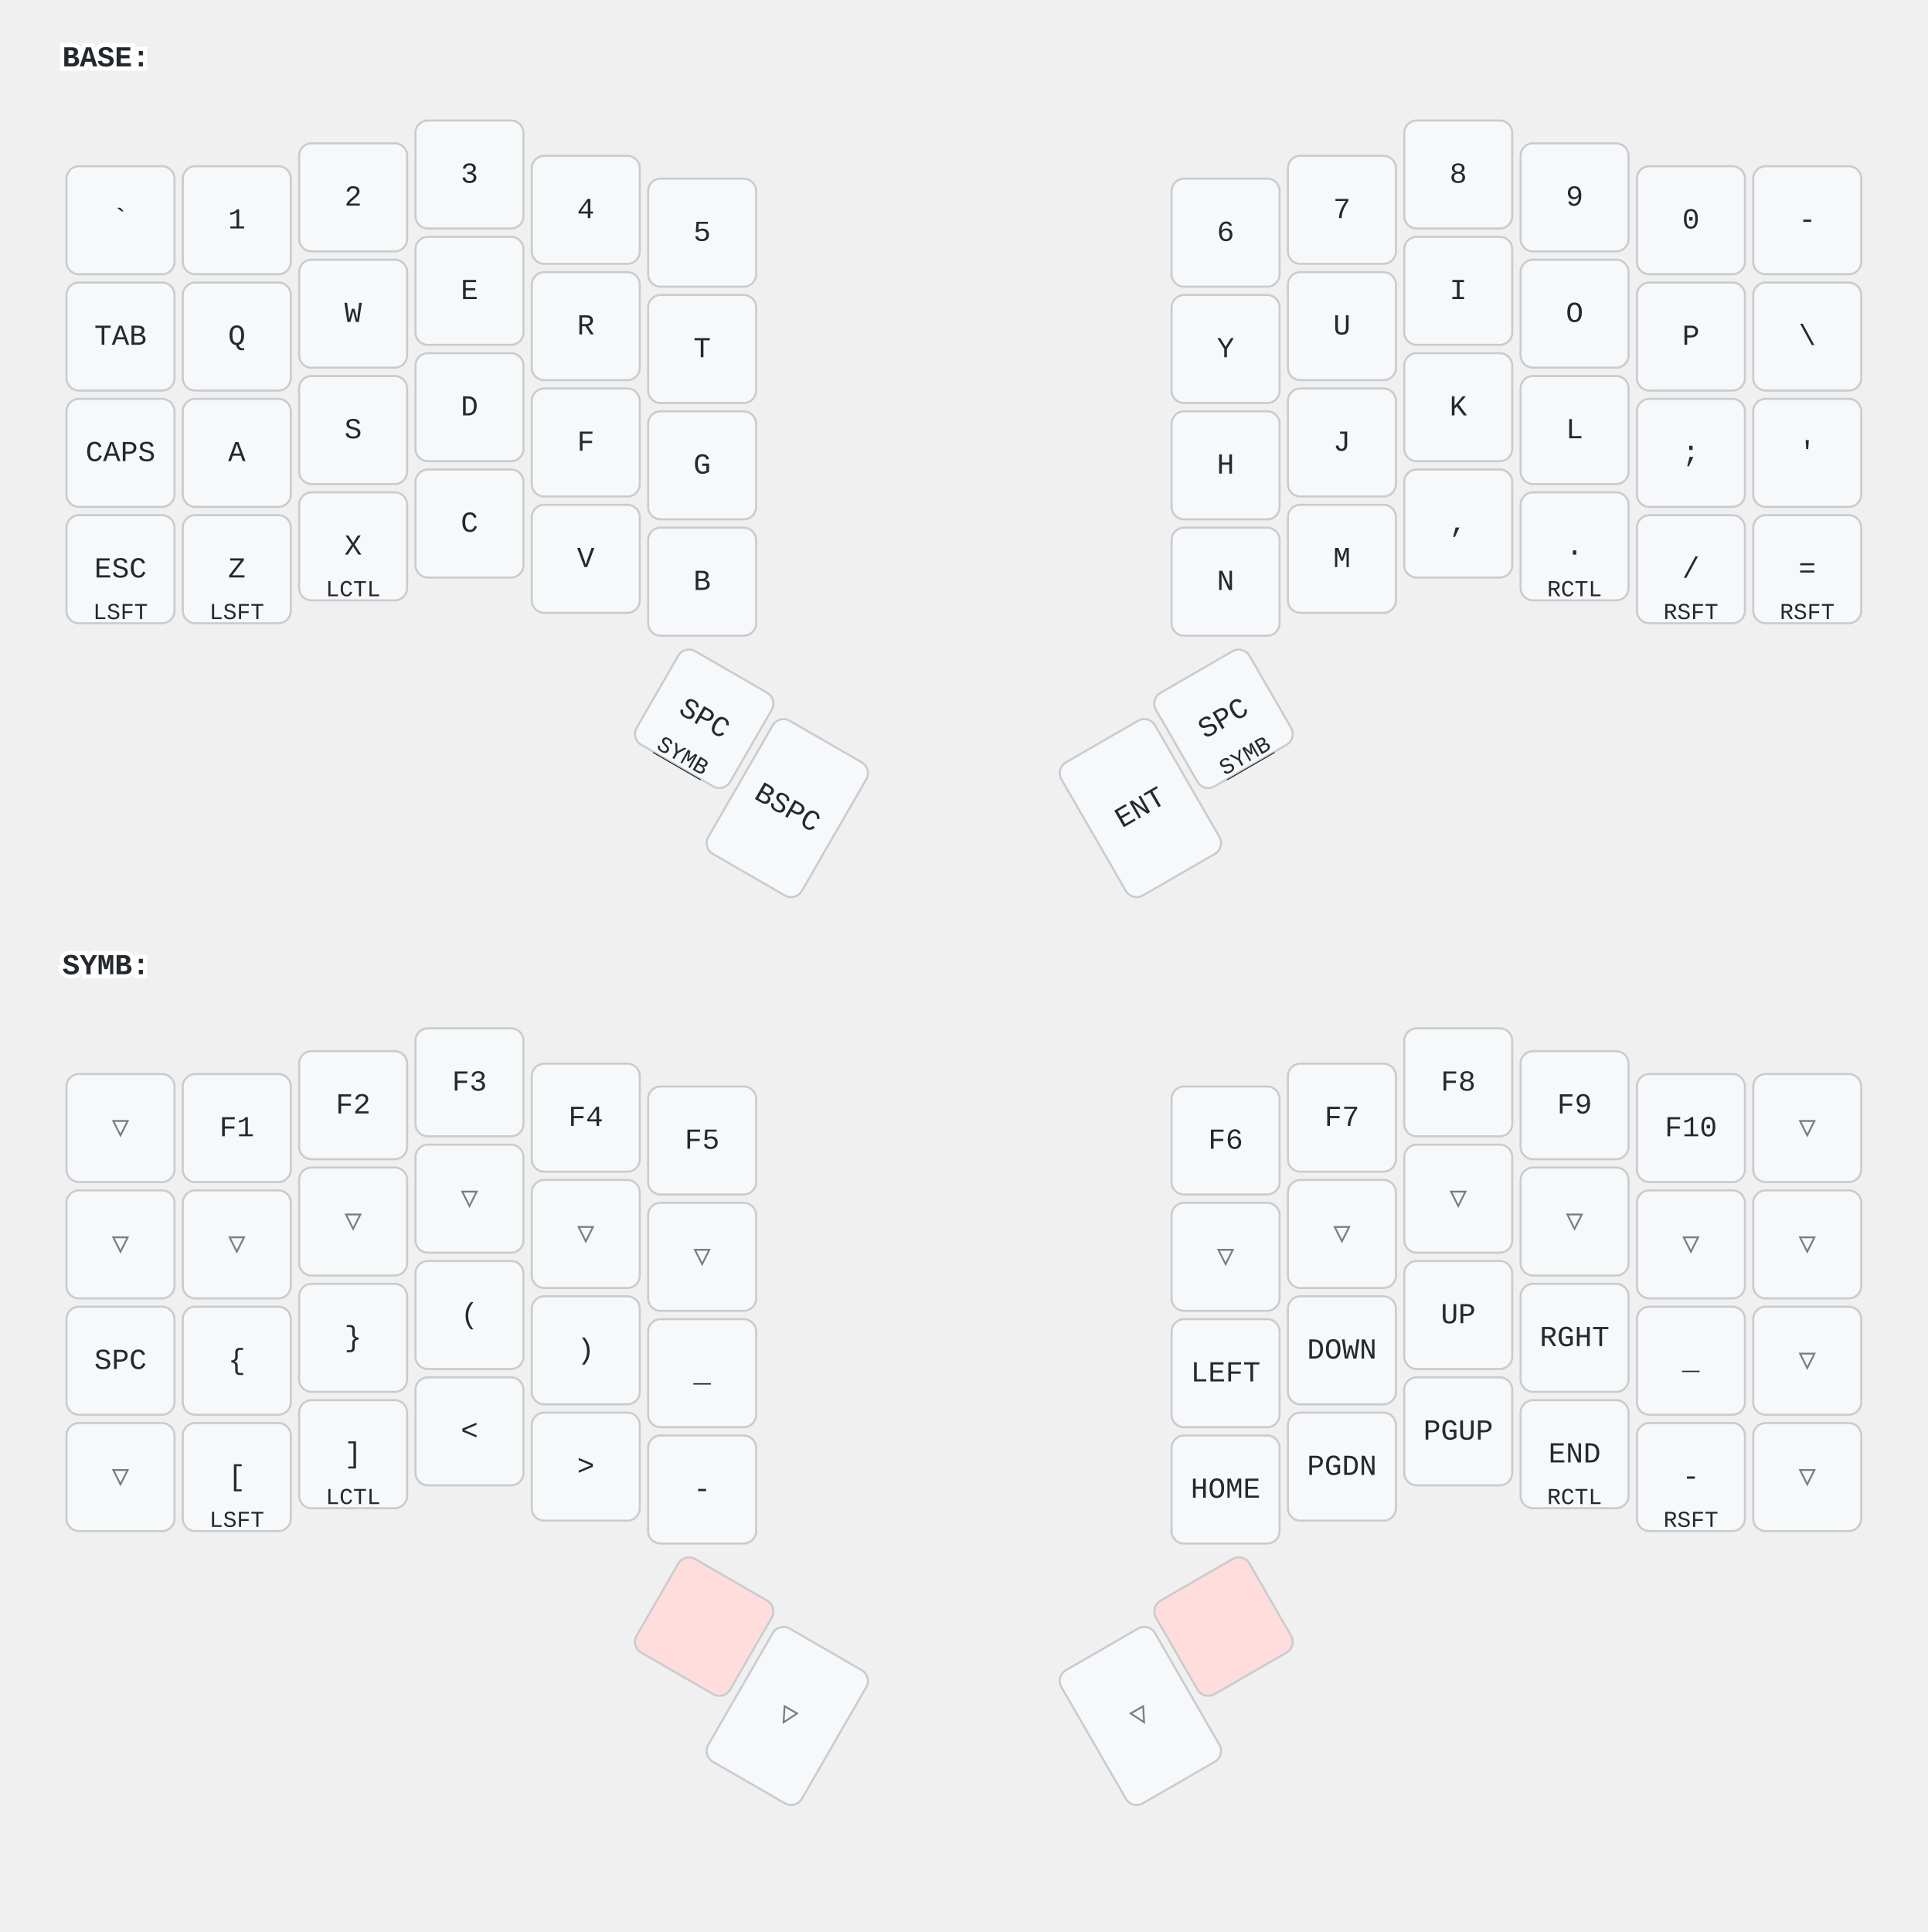
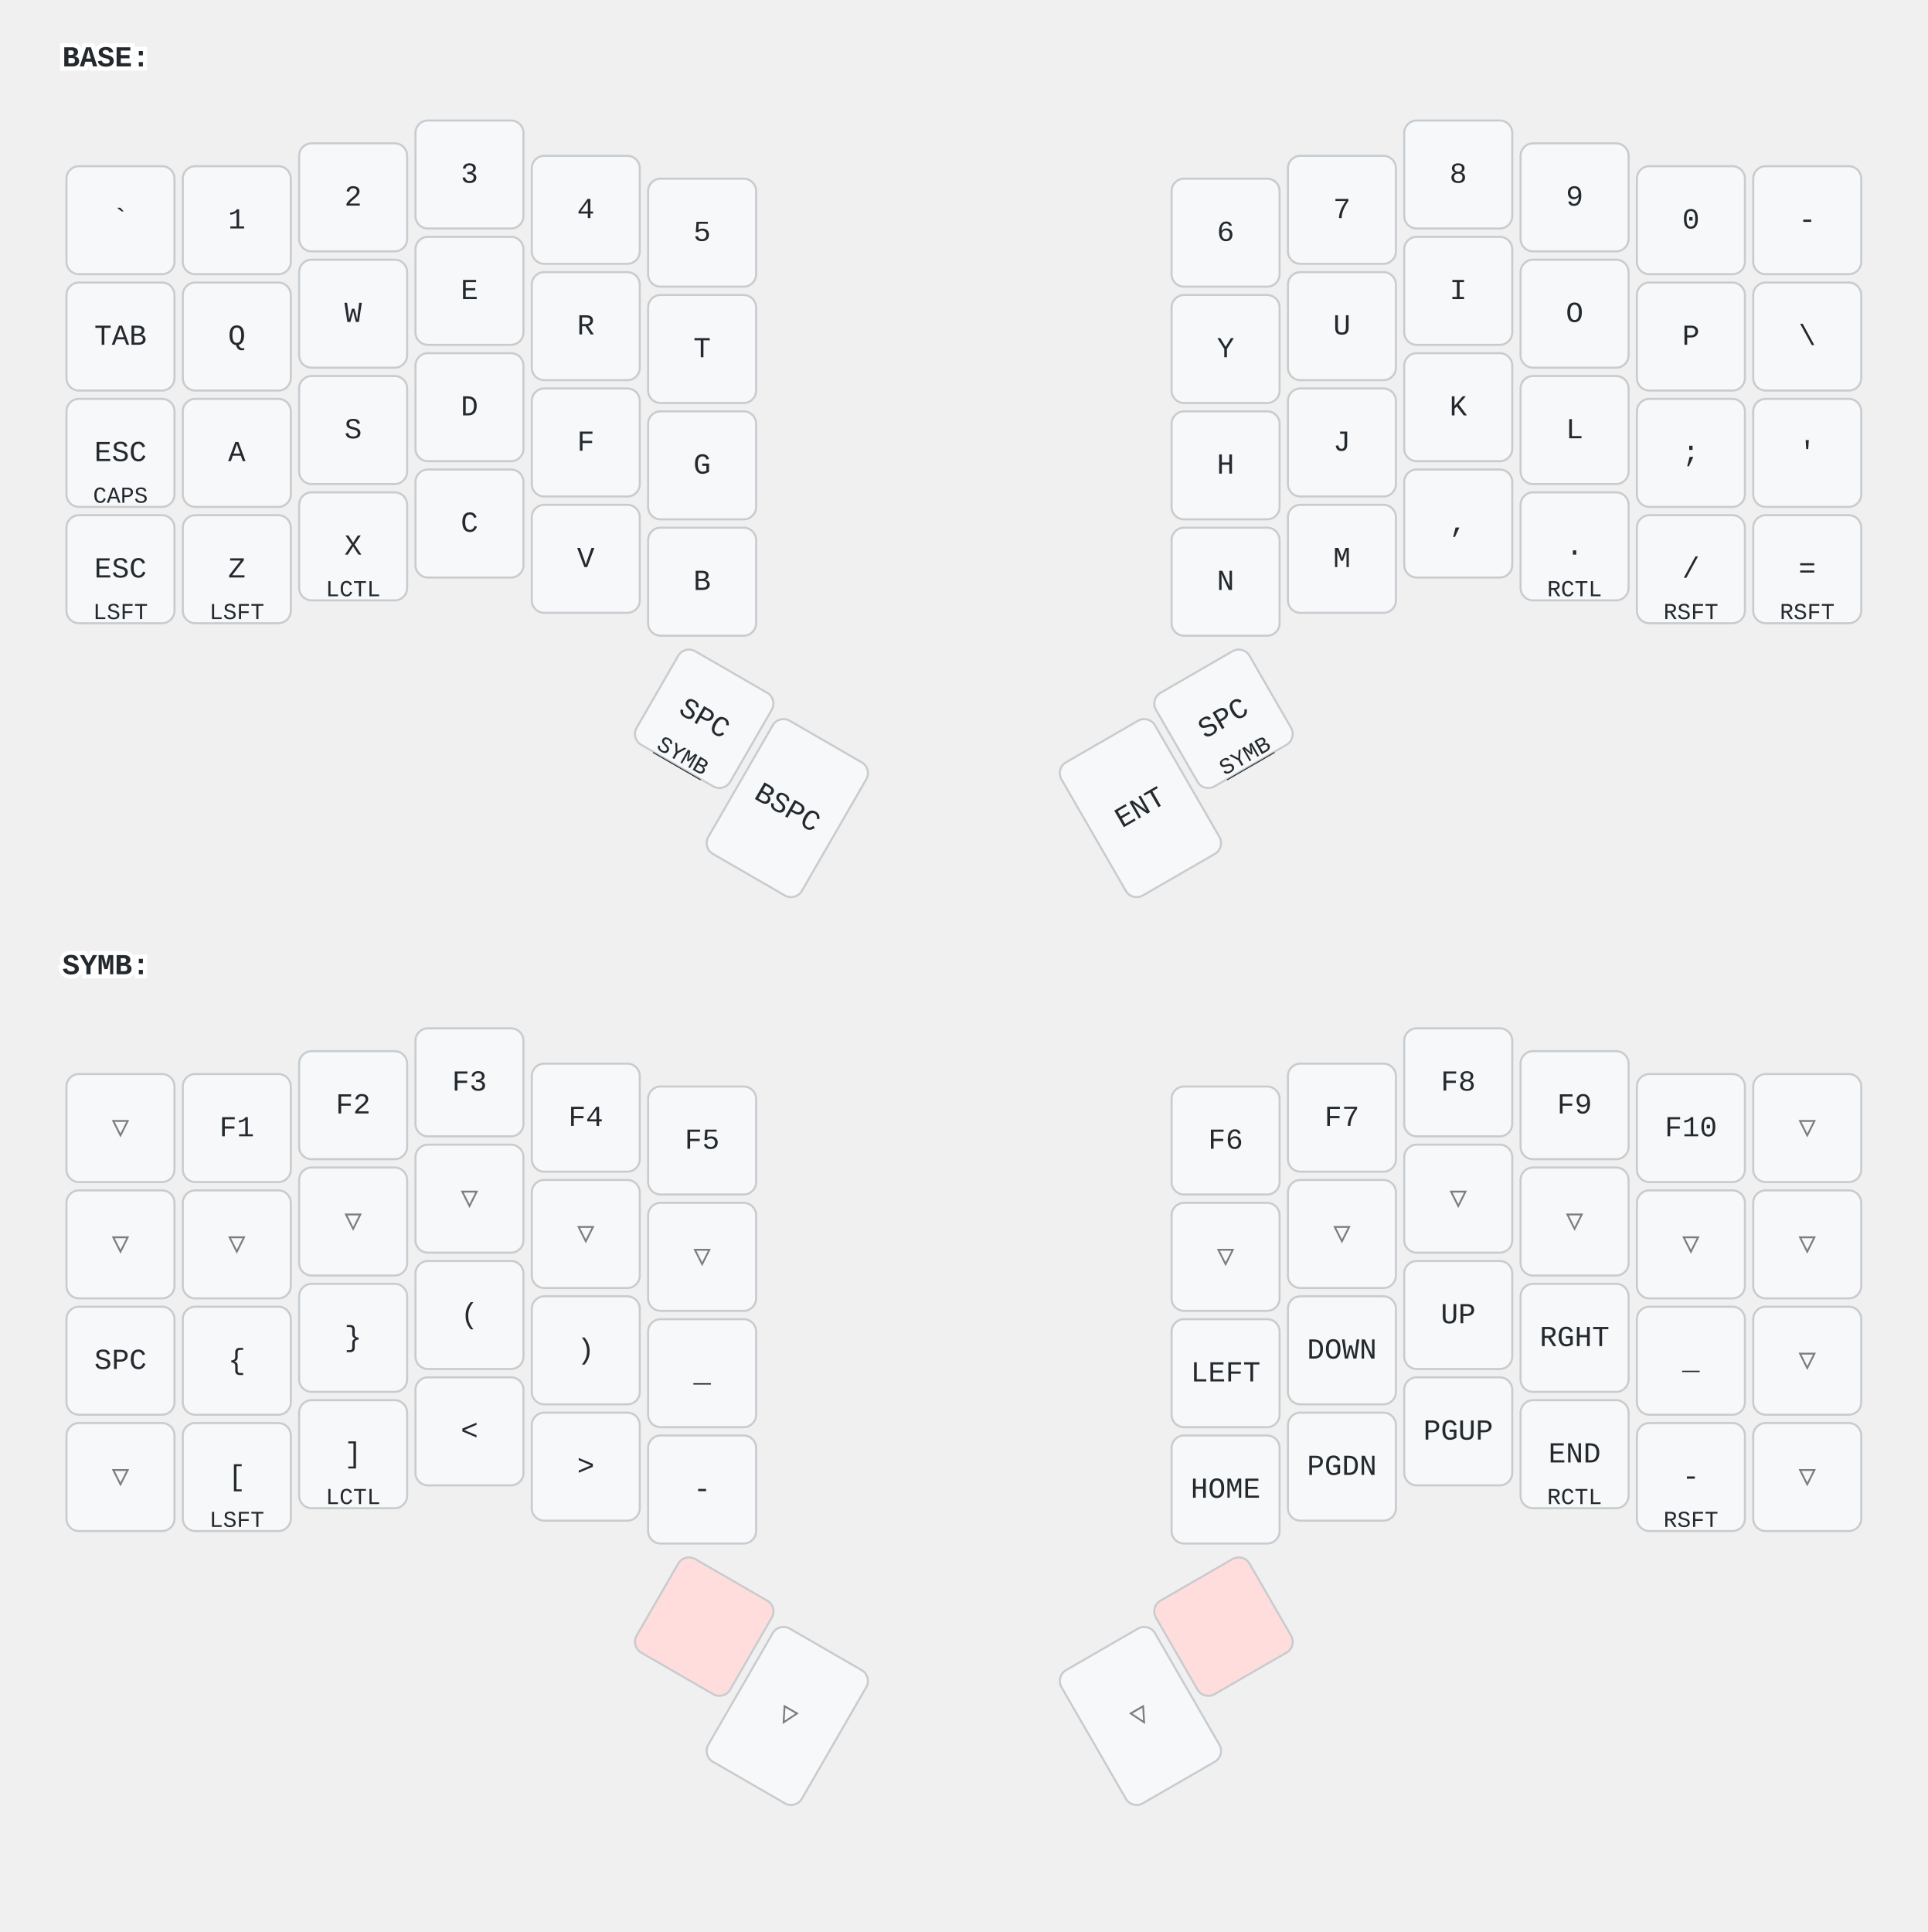
<svg xmlns="http://www.w3.org/2000/svg" width="928" height="930" viewBox="0 0 928 930" class="keymap">
  <style>/* inherit to force styles through use tags */
svg path {
    fill: inherit;
}

/* font and background color specifications */
svg.keymap {
    font-family: SFMono-Regular,Consolas,Liberation Mono,Menlo,monospace;
    font-size: 14px;
    font-kerning: normal;
    text-rendering: optimizeLegibility;
    fill: #24292e;
}

/* default key styling */
rect.key {
    fill: #f6f8fa;
}

rect.key, rect.combo {
    stroke: #c9cccf;
    stroke-width: 1;
}

/* default key side styling, only used is draw_key_sides is set */
rect.side {
    filter: brightness(90%);
}

/* color accent for combo boxes */
rect.combo, rect.combo-separate {
    fill: #cdf;
}

/* color accent for held keys */
rect.held, rect.combo.held {
    fill: #fdd;
}

/* color accent for ghost (optional) keys */
rect.ghost, rect.combo.ghost {
    stroke-dasharray: 4, 4;
    stroke-width: 2;
}

text {
    text-anchor: middle;
    dominant-baseline: middle;
}

/* styling for layer labels */
text.label {
    font-weight: bold;
    text-anchor: start;
    stroke: white;
    stroke-width: 4;
    paint-order: stroke;
}

/* styling for optional footer */
text.footer {
    text-anchor: end;
    dominant-baseline: auto;
    stroke: white;
    stroke-width: 4;
    paint-order: stroke;
}

/* styling for combo tap, and key non-tap label text */
text.combo, text.hold, text.shifted, text.left, text.right, text.tl, text.tr, text.bl, text.br {
    font-size: 11px;
}

text.hold, text.bl, text.br {
    text-anchor: middle;
    dominant-baseline: auto;
}

text.shifted, text.tl, text.tr {
    text-anchor: middle;
    dominant-baseline: hanging;
}

text.left, text.tl, text.bl {
    text-anchor: start;
}

text.right, text.tr, text.br {
    text-anchor: end;
}

text.layer-activator {
    text-decoration: underline;
}

/* styling for hold/shifted label text in combo box */
text.combo.hold, text.combo.shifted, text.combo.left, text.combo.right {
    font-size: 8px;
}

/* lighter symbol for transparent keys */
text.trans {
    fill: #7b7e81;
}

/* styling for combo dendrons */
path.combo {
    stroke-width: 1;
    stroke: gray;
    fill: none;
}

/* Start Tabler Icons Cleanup */
/* cannot use height/width with glyphs */
.icon-tabler &gt; path {
    fill: inherit;
    stroke: inherit;
    stroke-width: 2;
}
/* hide tabler's default box */
.icon-tabler &gt; path[stroke="none"][fill="none"] {
    visibility: hidden;
}
/* End Tabler Icons Cleanup */

@media (prefers-color-scheme: dark) {
svg.keymap { fill: #d1d6db; }
rect.key { fill: #3f4750; }
rect.key, rect.combo { stroke: #60666c; }
rect.combo, rect.combo-separate { fill: #1f3d7a; }
rect.held, rect.combo.held { fill: #854747; }
text.label, text.footer { stroke: black; }
text.trans { fill: #7e8184; }
path.combo { stroke: #7f7f7f; }

}</style>
  <g transform="translate(30, 0)" class="layer-BASE">
    <text x="0" y="28" class="label" id="BASE">BASE:</text>
    <g transform="translate(0, 56)">
      <g transform="translate(28, 50)" class="key keypos-0">
        <rect rx="6" ry="6" x="-26" y="-26" width="52" height="52" class="key" />
        <text x="0" y="0" class="key tap">`</text>
      </g>
      <g transform="translate(84, 50)" class="key keypos-1">
        <rect rx="6" ry="6" x="-26" y="-26" width="52" height="52" class="key" />
        <text x="0" y="0" class="key tap">1</text>
      </g>
      <g transform="translate(140, 39)" class="key keypos-2">
        <rect rx="6" ry="6" x="-26" y="-26" width="52" height="52" class="key" />
        <text x="0" y="0" class="key tap">2</text>
      </g>
      <g transform="translate(196, 28)" class="key keypos-3">
        <rect rx="6" ry="6" x="-26" y="-26" width="52" height="52" class="key" />
        <text x="0" y="0" class="key tap">3</text>
      </g>
      <g transform="translate(252, 45)" class="key keypos-4">
        <rect rx="6" ry="6" x="-26" y="-26" width="52" height="52" class="key" />
        <text x="0" y="0" class="key tap">4</text>
      </g>
      <g transform="translate(308, 56)" class="key keypos-5">
        <rect rx="6" ry="6" x="-26" y="-26" width="52" height="52" class="key" />
        <text x="0" y="0" class="key tap">5</text>
      </g>
      <g transform="translate(560, 56)" class="key keypos-6">
        <rect rx="6" ry="6" x="-26" y="-26" width="52" height="52" class="key" />
        <text x="0" y="0" class="key tap">6</text>
      </g>
      <g transform="translate(616, 45)" class="key keypos-7">
        <rect rx="6" ry="6" x="-26" y="-26" width="52" height="52" class="key" />
        <text x="0" y="0" class="key tap">7</text>
      </g>
      <g transform="translate(672, 28)" class="key keypos-8">
        <rect rx="6" ry="6" x="-26" y="-26" width="52" height="52" class="key" />
        <text x="0" y="0" class="key tap">8</text>
      </g>
      <g transform="translate(728, 39)" class="key keypos-9">
        <rect rx="6" ry="6" x="-26" y="-26" width="52" height="52" class="key" />
        <text x="0" y="0" class="key tap">9</text>
      </g>
      <g transform="translate(784, 50)" class="key keypos-10">
        <rect rx="6" ry="6" x="-26" y="-26" width="52" height="52" class="key" />
        <text x="0" y="0" class="key tap">0</text>
      </g>
      <g transform="translate(840, 50)" class="key keypos-11">
        <rect rx="6" ry="6" x="-26" y="-26" width="52" height="52" class="key" />
        <text x="0" y="0" class="key tap">-</text>
      </g>
      <g transform="translate(28, 106)" class="key keypos-12">
        <rect rx="6" ry="6" x="-26" y="-26" width="52" height="52" class="key" />
        <text x="0" y="0" class="key tap">TAB</text>
      </g>
      <g transform="translate(84, 106)" class="key keypos-13">
        <rect rx="6" ry="6" x="-26" y="-26" width="52" height="52" class="key" />
        <text x="0" y="0" class="key tap">Q</text>
      </g>
      <g transform="translate(140, 95)" class="key keypos-14">
        <rect rx="6" ry="6" x="-26" y="-26" width="52" height="52" class="key" />
        <text x="0" y="0" class="key tap">W</text>
      </g>
      <g transform="translate(196, 84)" class="key keypos-15">
        <rect rx="6" ry="6" x="-26" y="-26" width="52" height="52" class="key" />
        <text x="0" y="0" class="key tap">E</text>
      </g>
      <g transform="translate(252, 101)" class="key keypos-16">
        <rect rx="6" ry="6" x="-26" y="-26" width="52" height="52" class="key" />
        <text x="0" y="0" class="key tap">R</text>
      </g>
      <g transform="translate(308, 112)" class="key keypos-17">
        <rect rx="6" ry="6" x="-26" y="-26" width="52" height="52" class="key" />
        <text x="0" y="0" class="key tap">T</text>
      </g>
      <g transform="translate(560, 112)" class="key keypos-18">
        <rect rx="6" ry="6" x="-26" y="-26" width="52" height="52" class="key" />
        <text x="0" y="0" class="key tap">Y</text>
      </g>
      <g transform="translate(616, 101)" class="key keypos-19">
        <rect rx="6" ry="6" x="-26" y="-26" width="52" height="52" class="key" />
        <text x="0" y="0" class="key tap">U</text>
      </g>
      <g transform="translate(672, 84)" class="key keypos-20">
        <rect rx="6" ry="6" x="-26" y="-26" width="52" height="52" class="key" />
        <text x="0" y="0" class="key tap">I</text>
      </g>
      <g transform="translate(728, 95)" class="key keypos-21">
        <rect rx="6" ry="6" x="-26" y="-26" width="52" height="52" class="key" />
        <text x="0" y="0" class="key tap">O</text>
      </g>
      <g transform="translate(784, 106)" class="key keypos-22">
        <rect rx="6" ry="6" x="-26" y="-26" width="52" height="52" class="key" />
        <text x="0" y="0" class="key tap">P</text>
      </g>
      <g transform="translate(840, 106)" class="key keypos-23">
        <rect rx="6" ry="6" x="-26" y="-26" width="52" height="52" class="key" />
        <text x="0" y="0" class="key tap">\</text>
      </g>
      <g transform="translate(28, 162)" class="key keypos-24">
        <rect rx="6" ry="6" x="-26" y="-26" width="52" height="52" class="key" />
-         <text x="0" y="0" class="key tap">CAPS</text>
+         <text x="0" y="0" class="key tap">ESC</text>
+         <text x="0" y="24" class="key hold">CAPS</text>
      </g>
      <g transform="translate(84, 162)" class="key keypos-25">
        <rect rx="6" ry="6" x="-26" y="-26" width="52" height="52" class="key" />
        <text x="0" y="0" class="key tap">A</text>
      </g>
      <g transform="translate(140, 151)" class="key keypos-26">
        <rect rx="6" ry="6" x="-26" y="-26" width="52" height="52" class="key" />
        <text x="0" y="0" class="key tap">S</text>
      </g>
      <g transform="translate(196, 140)" class="key keypos-27">
        <rect rx="6" ry="6" x="-26" y="-26" width="52" height="52" class="key" />
        <text x="0" y="0" class="key tap">D</text>
      </g>
      <g transform="translate(252, 157)" class="key keypos-28">
        <rect rx="6" ry="6" x="-26" y="-26" width="52" height="52" class="key" />
        <text x="0" y="0" class="key tap">F</text>
      </g>
      <g transform="translate(308, 168)" class="key keypos-29">
        <rect rx="6" ry="6" x="-26" y="-26" width="52" height="52" class="key" />
        <text x="0" y="0" class="key tap">G</text>
      </g>
      <g transform="translate(560, 168)" class="key keypos-30">
        <rect rx="6" ry="6" x="-26" y="-26" width="52" height="52" class="key" />
        <text x="0" y="0" class="key tap">H</text>
      </g>
      <g transform="translate(616, 157)" class="key keypos-31">
        <rect rx="6" ry="6" x="-26" y="-26" width="52" height="52" class="key" />
        <text x="0" y="0" class="key tap">J</text>
      </g>
      <g transform="translate(672, 140)" class="key keypos-32">
        <rect rx="6" ry="6" x="-26" y="-26" width="52" height="52" class="key" />
        <text x="0" y="0" class="key tap">K</text>
      </g>
      <g transform="translate(728, 151)" class="key keypos-33">
        <rect rx="6" ry="6" x="-26" y="-26" width="52" height="52" class="key" />
        <text x="0" y="0" class="key tap">L</text>
      </g>
      <g transform="translate(784, 162)" class="key keypos-34">
        <rect rx="6" ry="6" x="-26" y="-26" width="52" height="52" class="key" />
        <text x="0" y="0" class="key tap">;</text>
      </g>
      <g transform="translate(840, 162)" class="key keypos-35">
        <rect rx="6" ry="6" x="-26" y="-26" width="52" height="52" class="key" />
        <text x="0" y="0" class="key tap">'</text>
      </g>
      <g transform="translate(28, 218)" class="key keypos-36">
        <rect rx="6" ry="6" x="-26" y="-26" width="52" height="52" class="key" />
        <text x="0" y="0" class="key tap">ESC</text>
        <text x="0" y="24" class="key hold">LSFT</text>
      </g>
      <g transform="translate(84, 218)" class="key keypos-37">
        <rect rx="6" ry="6" x="-26" y="-26" width="52" height="52" class="key" />
        <text x="0" y="0" class="key tap">Z</text>
        <text x="0" y="24" class="key hold">LSFT</text>
      </g>
      <g transform="translate(140, 207)" class="key keypos-38">
        <rect rx="6" ry="6" x="-26" y="-26" width="52" height="52" class="key" />
        <text x="0" y="0" class="key tap">X</text>
        <text x="0" y="24" class="key hold">LCTL</text>
      </g>
      <g transform="translate(196, 196)" class="key keypos-39">
        <rect rx="6" ry="6" x="-26" y="-26" width="52" height="52" class="key" />
        <text x="0" y="0" class="key tap">C</text>
      </g>
      <g transform="translate(252, 213)" class="key keypos-40">
        <rect rx="6" ry="6" x="-26" y="-26" width="52" height="52" class="key" />
        <text x="0" y="0" class="key tap">V</text>
      </g>
      <g transform="translate(308, 224)" class="key keypos-41">
        <rect rx="6" ry="6" x="-26" y="-26" width="52" height="52" class="key" />
        <text x="0" y="0" class="key tap">B</text>
      </g>
      <g transform="translate(560, 224)" class="key keypos-42">
        <rect rx="6" ry="6" x="-26" y="-26" width="52" height="52" class="key" />
        <text x="0" y="0" class="key tap">N</text>
      </g>
      <g transform="translate(616, 213)" class="key keypos-43">
        <rect rx="6" ry="6" x="-26" y="-26" width="52" height="52" class="key" />
        <text x="0" y="0" class="key tap">M</text>
      </g>
      <g transform="translate(672, 196)" class="key keypos-44">
        <rect rx="6" ry="6" x="-26" y="-26" width="52" height="52" class="key" />
        <text x="0" y="0" class="key tap">,</text>
      </g>
      <g transform="translate(728, 207)" class="key keypos-45">
        <rect rx="6" ry="6" x="-26" y="-26" width="52" height="52" class="key" />
        <text x="0" y="0" class="key tap">.</text>
        <text x="0" y="24" class="key hold">RCTL</text>
      </g>
      <g transform="translate(784, 218)" class="key keypos-46">
        <rect rx="6" ry="6" x="-26" y="-26" width="52" height="52" class="key" />
        <text x="0" y="0" class="key tap">/</text>
        <text x="0" y="24" class="key hold">RSFT</text>
      </g>
      <g transform="translate(840, 218)" class="key keypos-47">
        <rect rx="6" ry="6" x="-26" y="-26" width="52" height="52" class="key" />
        <text x="0" y="0" class="key tap">=</text>
        <text x="0" y="24" class="key hold">RSFT</text>
      </g>
      <g transform="translate(309, 290) rotate(30.0)" class="key keypos-48">
        <rect rx="6" ry="6" x="-26" y="-26" width="52" height="52" class="key" />
        <text x="0" y="0" class="key tap">SPC</text>
        <a href="#SYMB">
          <text x="0" y="24" class="key hold layer-activator">SYMB</text>
        </a>
      </g>
      <g transform="translate(349, 333) rotate(30.0)" class="key keypos-49">
        <rect rx="6" ry="6" x="-26" y="-37" width="52" height="74" class="key" />
        <text x="0" y="0" class="key tap">BSPC</text>
      </g>
      <g transform="translate(519, 333) rotate(-30.0)" class="key keypos-50">
        <rect rx="6" ry="6" x="-26" y="-37" width="52" height="74" class="key" />
        <text x="0" y="0" class="key tap">ENT</text>
      </g>
      <g transform="translate(559, 290) rotate(-30.0)" class="key keypos-51">
        <rect rx="6" ry="6" x="-26" y="-26" width="52" height="52" class="key" />
        <text x="0" y="0" class="key tap">SPC</text>
        <a href="#SYMB">
          <text x="0" y="24" class="key hold layer-activator">SYMB</text>
        </a>
      </g>
    </g>
  </g>
  <g transform="translate(30, 437)" class="layer-SYMB">
    <text x="0" y="28" class="label" id="SYMB">SYMB:</text>
    <g transform="translate(0, 56)">
      <g transform="translate(28, 50)" class="key trans keypos-0">
        <rect rx="6" ry="6" x="-26" y="-26" width="52" height="52" class="key trans" />
        <text x="0" y="0" class="key trans tap">▽</text>
      </g>
      <g transform="translate(84, 50)" class="key keypos-1">
        <rect rx="6" ry="6" x="-26" y="-26" width="52" height="52" class="key" />
        <text x="0" y="0" class="key tap">F1</text>
      </g>
      <g transform="translate(140, 39)" class="key keypos-2">
        <rect rx="6" ry="6" x="-26" y="-26" width="52" height="52" class="key" />
        <text x="0" y="0" class="key tap">F2</text>
      </g>
      <g transform="translate(196, 28)" class="key keypos-3">
        <rect rx="6" ry="6" x="-26" y="-26" width="52" height="52" class="key" />
        <text x="0" y="0" class="key tap">F3</text>
      </g>
      <g transform="translate(252, 45)" class="key keypos-4">
        <rect rx="6" ry="6" x="-26" y="-26" width="52" height="52" class="key" />
        <text x="0" y="0" class="key tap">F4</text>
      </g>
      <g transform="translate(308, 56)" class="key keypos-5">
        <rect rx="6" ry="6" x="-26" y="-26" width="52" height="52" class="key" />
        <text x="0" y="0" class="key tap">F5</text>
      </g>
      <g transform="translate(560, 56)" class="key keypos-6">
        <rect rx="6" ry="6" x="-26" y="-26" width="52" height="52" class="key" />
        <text x="0" y="0" class="key tap">F6</text>
      </g>
      <g transform="translate(616, 45)" class="key keypos-7">
        <rect rx="6" ry="6" x="-26" y="-26" width="52" height="52" class="key" />
        <text x="0" y="0" class="key tap">F7</text>
      </g>
      <g transform="translate(672, 28)" class="key keypos-8">
        <rect rx="6" ry="6" x="-26" y="-26" width="52" height="52" class="key" />
        <text x="0" y="0" class="key tap">F8</text>
      </g>
      <g transform="translate(728, 39)" class="key keypos-9">
        <rect rx="6" ry="6" x="-26" y="-26" width="52" height="52" class="key" />
        <text x="0" y="0" class="key tap">F9</text>
      </g>
      <g transform="translate(784, 50)" class="key keypos-10">
        <rect rx="6" ry="6" x="-26" y="-26" width="52" height="52" class="key" />
        <text x="0" y="0" class="key tap">F10</text>
      </g>
      <g transform="translate(840, 50)" class="key trans keypos-11">
        <rect rx="6" ry="6" x="-26" y="-26" width="52" height="52" class="key trans" />
        <text x="0" y="0" class="key trans tap">▽</text>
      </g>
      <g transform="translate(28, 106)" class="key trans keypos-12">
        <rect rx="6" ry="6" x="-26" y="-26" width="52" height="52" class="key trans" />
        <text x="0" y="0" class="key trans tap">▽</text>
      </g>
      <g transform="translate(84, 106)" class="key trans keypos-13">
        <rect rx="6" ry="6" x="-26" y="-26" width="52" height="52" class="key trans" />
        <text x="0" y="0" class="key trans tap">▽</text>
      </g>
      <g transform="translate(140, 95)" class="key trans keypos-14">
        <rect rx="6" ry="6" x="-26" y="-26" width="52" height="52" class="key trans" />
        <text x="0" y="0" class="key trans tap">▽</text>
      </g>
      <g transform="translate(196, 84)" class="key trans keypos-15">
        <rect rx="6" ry="6" x="-26" y="-26" width="52" height="52" class="key trans" />
        <text x="0" y="0" class="key trans tap">▽</text>
      </g>
      <g transform="translate(252, 101)" class="key trans keypos-16">
        <rect rx="6" ry="6" x="-26" y="-26" width="52" height="52" class="key trans" />
        <text x="0" y="0" class="key trans tap">▽</text>
      </g>
      <g transform="translate(308, 112)" class="key trans keypos-17">
        <rect rx="6" ry="6" x="-26" y="-26" width="52" height="52" class="key trans" />
        <text x="0" y="0" class="key trans tap">▽</text>
      </g>
      <g transform="translate(560, 112)" class="key trans keypos-18">
        <rect rx="6" ry="6" x="-26" y="-26" width="52" height="52" class="key trans" />
        <text x="0" y="0" class="key trans tap">▽</text>
      </g>
      <g transform="translate(616, 101)" class="key trans keypos-19">
        <rect rx="6" ry="6" x="-26" y="-26" width="52" height="52" class="key trans" />
        <text x="0" y="0" class="key trans tap">▽</text>
      </g>
      <g transform="translate(672, 84)" class="key trans keypos-20">
        <rect rx="6" ry="6" x="-26" y="-26" width="52" height="52" class="key trans" />
        <text x="0" y="0" class="key trans tap">▽</text>
      </g>
      <g transform="translate(728, 95)" class="key trans keypos-21">
        <rect rx="6" ry="6" x="-26" y="-26" width="52" height="52" class="key trans" />
        <text x="0" y="0" class="key trans tap">▽</text>
      </g>
      <g transform="translate(784, 106)" class="key trans keypos-22">
        <rect rx="6" ry="6" x="-26" y="-26" width="52" height="52" class="key trans" />
        <text x="0" y="0" class="key trans tap">▽</text>
      </g>
      <g transform="translate(840, 106)" class="key trans keypos-23">
        <rect rx="6" ry="6" x="-26" y="-26" width="52" height="52" class="key trans" />
        <text x="0" y="0" class="key trans tap">▽</text>
      </g>
      <g transform="translate(28, 162)" class="key keypos-24">
        <rect rx="6" ry="6" x="-26" y="-26" width="52" height="52" class="key" />
        <text x="0" y="0" class="key tap">SPC</text>
      </g>
      <g transform="translate(84, 162)" class="key keypos-25">
        <rect rx="6" ry="6" x="-26" y="-26" width="52" height="52" class="key" />
        <text x="0" y="0" class="key tap">{</text>
      </g>
      <g transform="translate(140, 151)" class="key keypos-26">
        <rect rx="6" ry="6" x="-26" y="-26" width="52" height="52" class="key" />
        <text x="0" y="0" class="key tap">}</text>
      </g>
      <g transform="translate(196, 140)" class="key keypos-27">
        <rect rx="6" ry="6" x="-26" y="-26" width="52" height="52" class="key" />
        <text x="0" y="0" class="key tap">(</text>
      </g>
      <g transform="translate(252, 157)" class="key keypos-28">
        <rect rx="6" ry="6" x="-26" y="-26" width="52" height="52" class="key" />
        <text x="0" y="0" class="key tap">)</text>
      </g>
      <g transform="translate(308, 168)" class="key keypos-29">
        <rect rx="6" ry="6" x="-26" y="-26" width="52" height="52" class="key" />
        <text x="0" y="0" class="key tap">_</text>
      </g>
      <g transform="translate(560, 168)" class="key keypos-30">
        <rect rx="6" ry="6" x="-26" y="-26" width="52" height="52" class="key" />
        <text x="0" y="0" class="key tap">LEFT</text>
      </g>
      <g transform="translate(616, 157)" class="key keypos-31">
        <rect rx="6" ry="6" x="-26" y="-26" width="52" height="52" class="key" />
        <text x="0" y="0" class="key tap">DOWN</text>
      </g>
      <g transform="translate(672, 140)" class="key keypos-32">
        <rect rx="6" ry="6" x="-26" y="-26" width="52" height="52" class="key" />
        <text x="0" y="0" class="key tap">UP</text>
      </g>
      <g transform="translate(728, 151)" class="key keypos-33">
        <rect rx="6" ry="6" x="-26" y="-26" width="52" height="52" class="key" />
        <text x="0" y="0" class="key tap">RGHT</text>
      </g>
      <g transform="translate(784, 162)" class="key keypos-34">
        <rect rx="6" ry="6" x="-26" y="-26" width="52" height="52" class="key" />
        <text x="0" y="0" class="key tap">_</text>
      </g>
      <g transform="translate(840, 162)" class="key trans keypos-35">
        <rect rx="6" ry="6" x="-26" y="-26" width="52" height="52" class="key trans" />
        <text x="0" y="0" class="key trans tap">▽</text>
      </g>
      <g transform="translate(28, 218)" class="key trans keypos-36">
        <rect rx="6" ry="6" x="-26" y="-26" width="52" height="52" class="key trans" />
        <text x="0" y="0" class="key trans tap">▽</text>
      </g>
      <g transform="translate(84, 218)" class="key keypos-37">
        <rect rx="6" ry="6" x="-26" y="-26" width="52" height="52" class="key" />
        <text x="0" y="0" class="key tap">[</text>
        <text x="0" y="24" class="key hold">LSFT</text>
      </g>
      <g transform="translate(140, 207)" class="key keypos-38">
        <rect rx="6" ry="6" x="-26" y="-26" width="52" height="52" class="key" />
        <text x="0" y="0" class="key tap">]</text>
        <text x="0" y="24" class="key hold">LCTL</text>
      </g>
      <g transform="translate(196, 196)" class="key keypos-39">
        <rect rx="6" ry="6" x="-26" y="-26" width="52" height="52" class="key" />
        <text x="0" y="0" class="key tap">&lt;</text>
      </g>
      <g transform="translate(252, 213)" class="key keypos-40">
        <rect rx="6" ry="6" x="-26" y="-26" width="52" height="52" class="key" />
        <text x="0" y="0" class="key tap">&gt;</text>
      </g>
      <g transform="translate(308, 224)" class="key keypos-41">
        <rect rx="6" ry="6" x="-26" y="-26" width="52" height="52" class="key" />
        <text x="0" y="0" class="key tap">-</text>
      </g>
      <g transform="translate(560, 224)" class="key keypos-42">
        <rect rx="6" ry="6" x="-26" y="-26" width="52" height="52" class="key" />
        <text x="0" y="0" class="key tap">HOME</text>
      </g>
      <g transform="translate(616, 213)" class="key keypos-43">
        <rect rx="6" ry="6" x="-26" y="-26" width="52" height="52" class="key" />
        <text x="0" y="0" class="key tap">PGDN</text>
      </g>
      <g transform="translate(672, 196)" class="key keypos-44">
        <rect rx="6" ry="6" x="-26" y="-26" width="52" height="52" class="key" />
        <text x="0" y="0" class="key tap">PGUP</text>
      </g>
      <g transform="translate(728, 207)" class="key keypos-45">
        <rect rx="6" ry="6" x="-26" y="-26" width="52" height="52" class="key" />
        <text x="0" y="0" class="key tap">END</text>
        <text x="0" y="24" class="key hold">RCTL</text>
      </g>
      <g transform="translate(784, 218)" class="key keypos-46">
        <rect rx="6" ry="6" x="-26" y="-26" width="52" height="52" class="key" />
        <text x="0" y="0" class="key tap">-</text>
        <text x="0" y="24" class="key hold">RSFT</text>
      </g>
      <g transform="translate(840, 218)" class="key trans keypos-47">
        <rect rx="6" ry="6" x="-26" y="-26" width="52" height="52" class="key trans" />
        <text x="0" y="0" class="key trans tap">▽</text>
      </g>
      <g transform="translate(309, 290) rotate(30.0)" class="key held keypos-48">
        <rect rx="6" ry="6" x="-26" y="-26" width="52" height="52" class="key held" />
      </g>
      <g transform="translate(349, 333) rotate(30.0)" class="key trans keypos-49">
        <rect rx="6" ry="6" x="-26" y="-37" width="52" height="74" class="key trans" />
        <text x="0" y="0" class="key trans tap">▽</text>
      </g>
      <g transform="translate(519, 333) rotate(-30.0)" class="key trans keypos-50">
        <rect rx="6" ry="6" x="-26" y="-37" width="52" height="74" class="key trans" />
        <text x="0" y="0" class="key trans tap">▽</text>
      </g>
      <g transform="translate(559, 290) rotate(-30.0)" class="key held alternate keypos-51">
        <rect rx="6" ry="6" x="-26" y="-26" width="52" height="52" class="key held alternate" />
      </g>
    </g>
  </g>
</svg>
